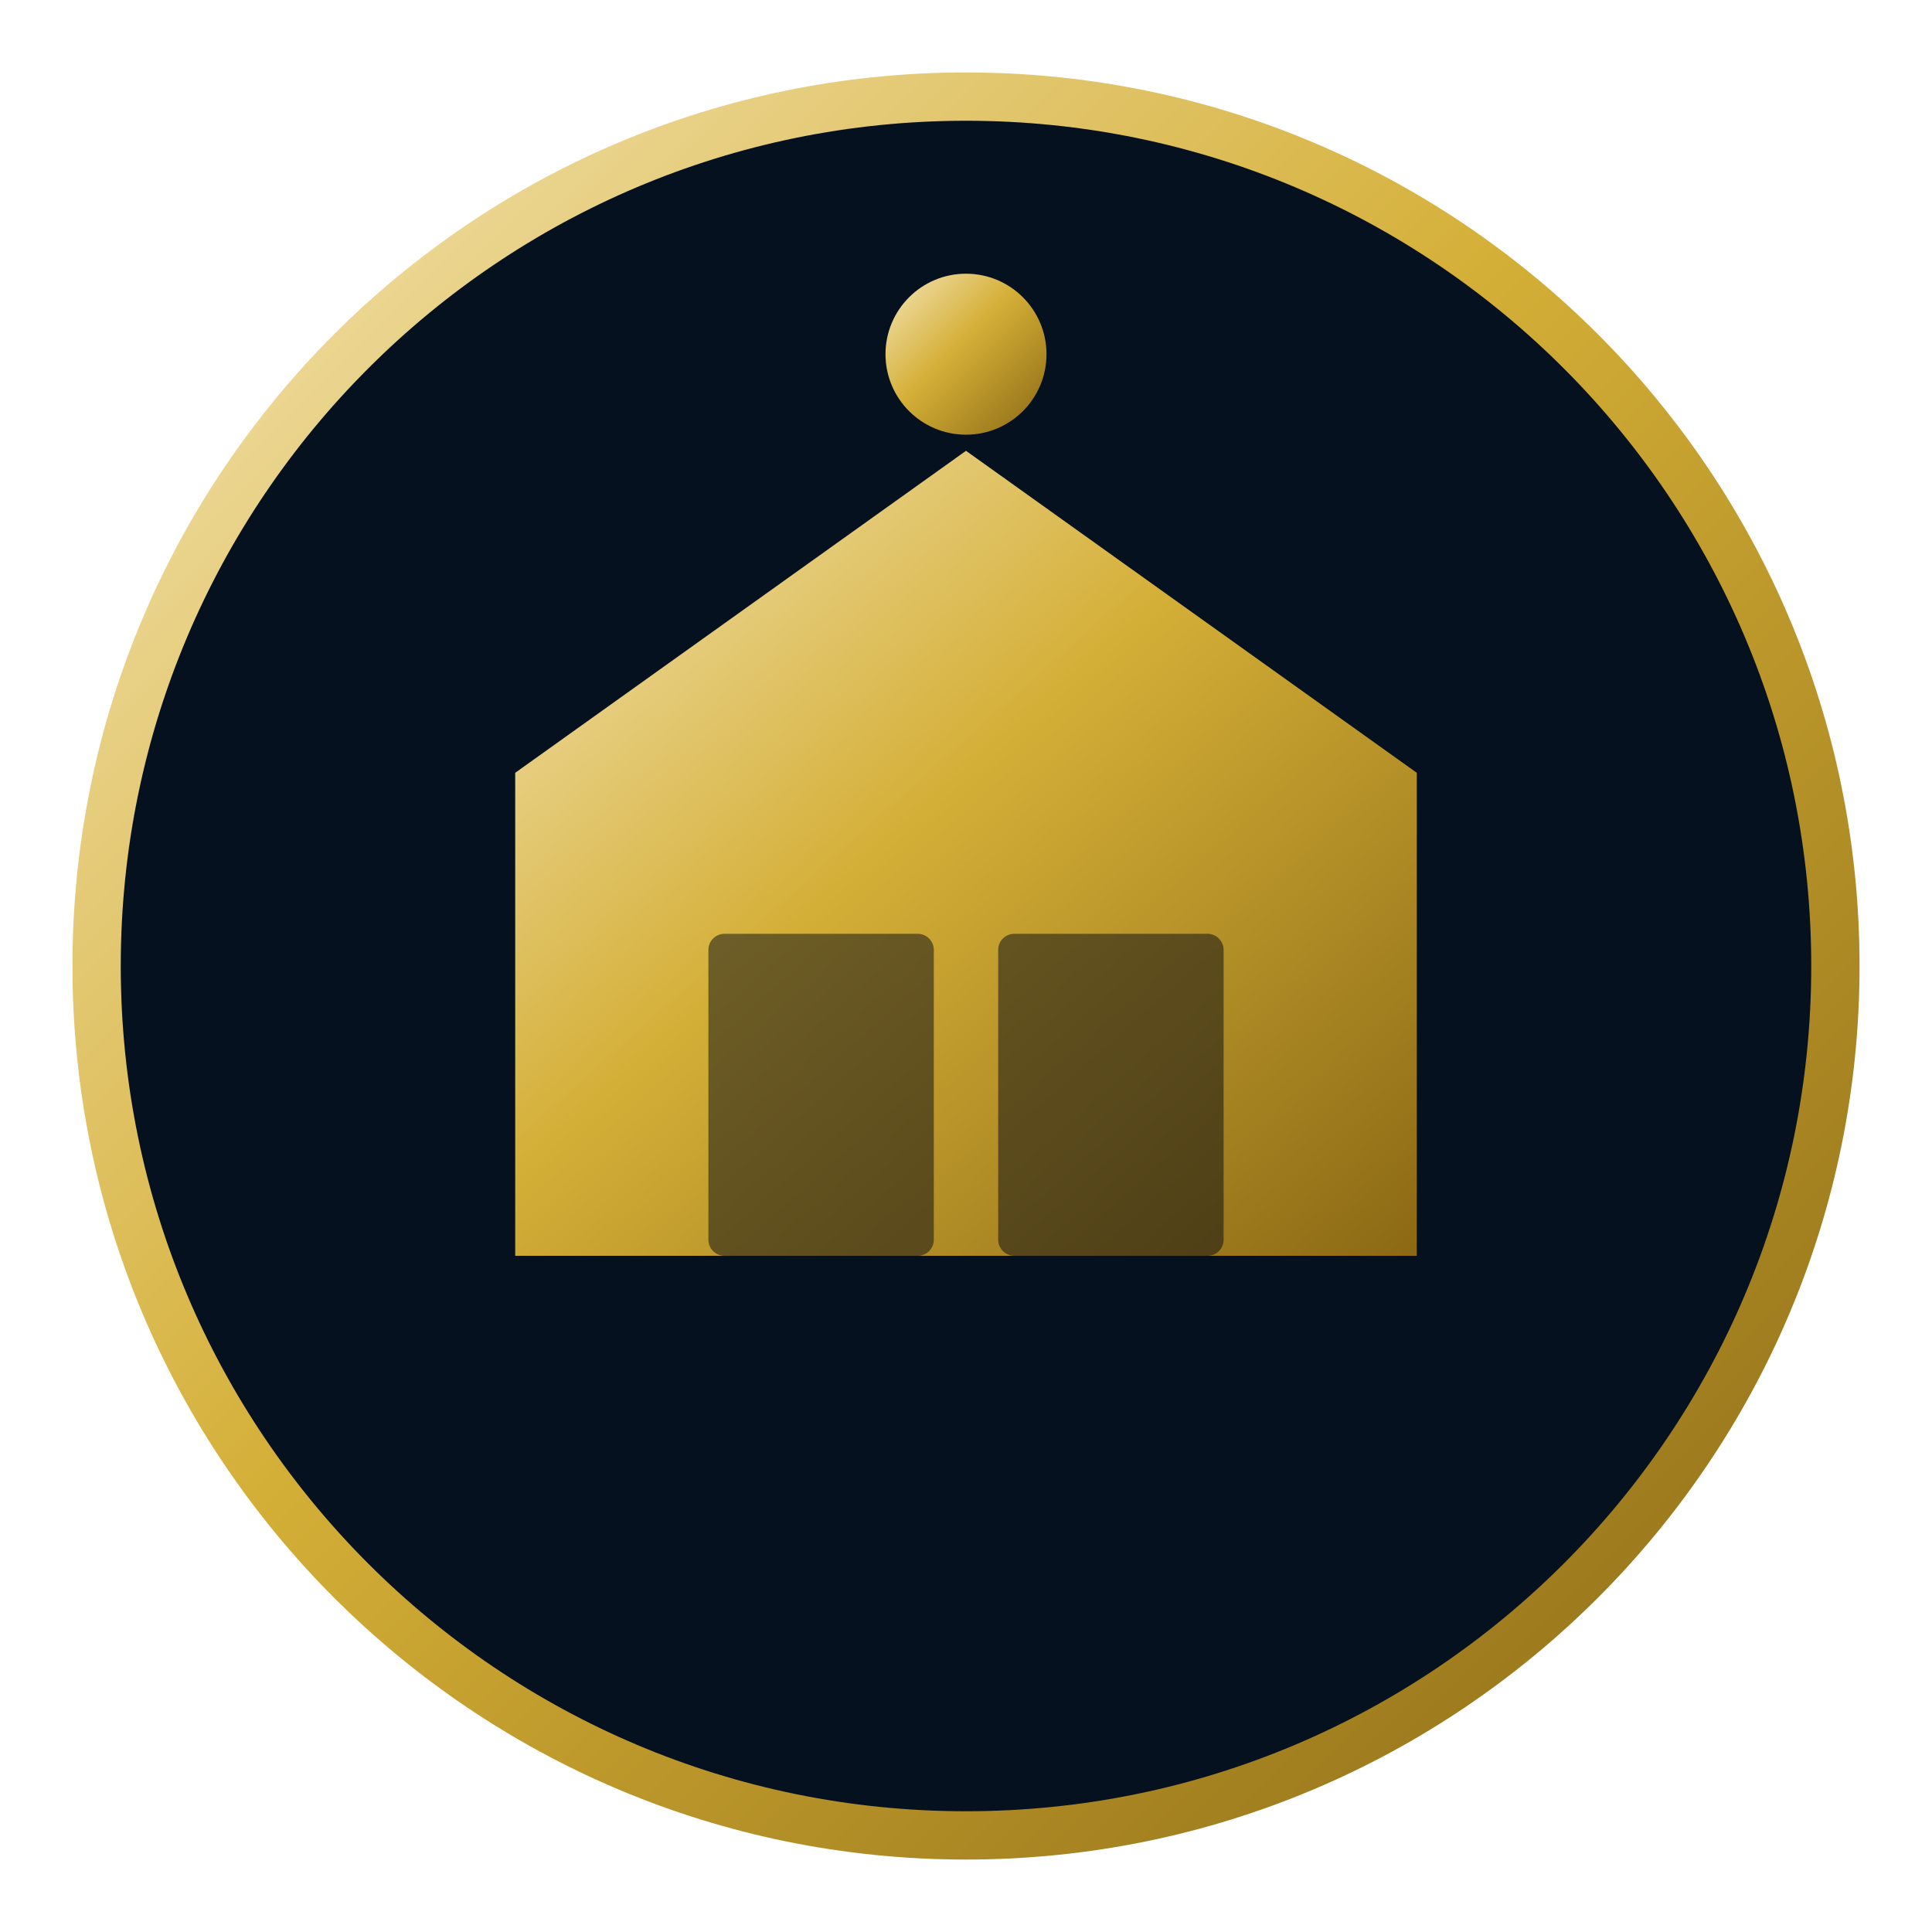
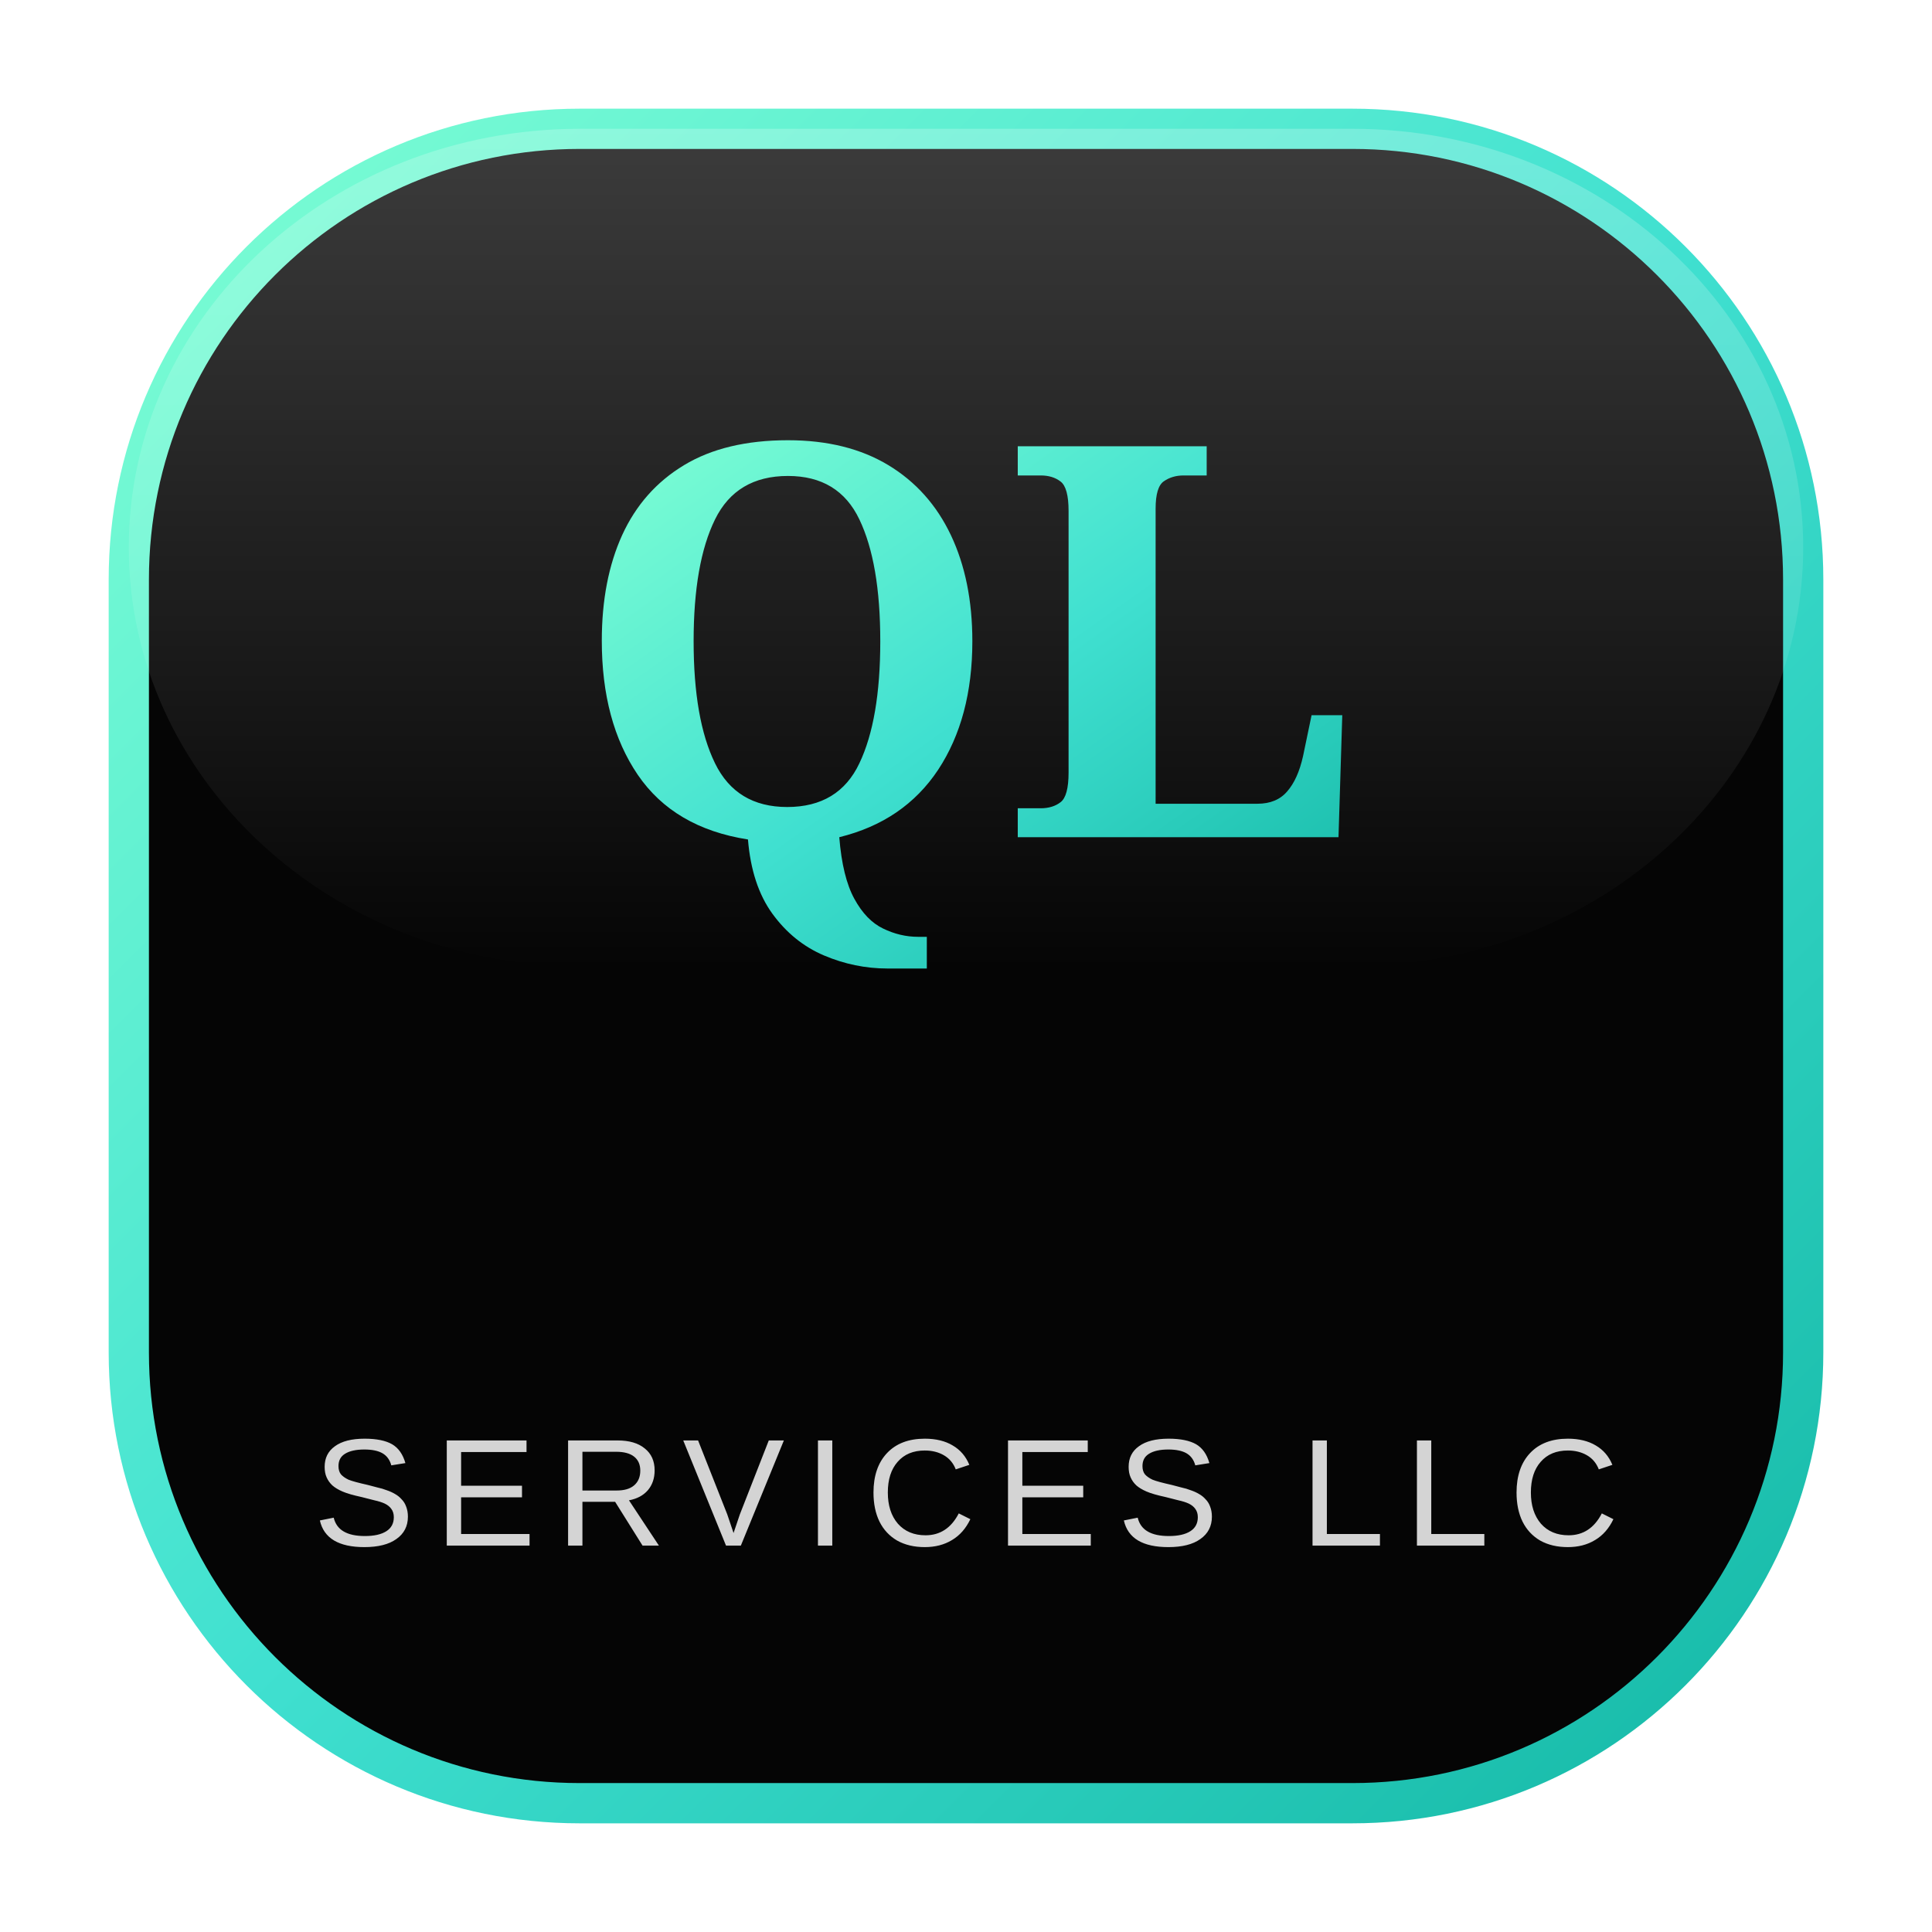
- <svg xmlns="http://www.w3.org/2000/svg" viewBox="0 0 120 120" role="img" aria-label="Launch Quality LLC">
+ <svg xmlns="http://www.w3.org/2000/svg" viewBox="0 0 120 120" role="img" aria-label="Quality Launch Services LLC">
  <defs>
-     <linearGradient id="g" x1="0%" y1="0%" x2="100%" y2="100%">
-       <stop offset="0%" style="stop-color:#f5e6b8" />
-       <stop offset="45%" style="stop-color:#d4af37" />
-       <stop offset="100%" style="stop-color:#8b6914" />
+     <linearGradient id="turq" x1="0%" y1="0%" x2="100%" y2="100%">
+       <stop offset="0%" style="stop-color:#7fffd4" />
+       <stop offset="50%" style="stop-color:#40e0d0" />
+       <stop offset="100%" style="stop-color:#14b8a6" />
+     </linearGradient>
+     <linearGradient id="shine" x1="0%" y1="0%" x2="0%" y2="100%">
+       <stop offset="0%" style="stop-color:#ffffff" stop-opacity="0.22" />
+       <stop offset="100%" style="stop-color:#ffffff" stop-opacity="0" />
    </linearGradient>
  </defs>
-   <circle cx="60" cy="60" r="54" fill="#061120" stroke="url(#g)" stroke-width="3" />
-   <path fill="url(#g)" d="M60 28 L88 48 V78 H32 V48 Z" />
-   <rect x="44" y="58" width="14" height="20" rx="1" fill="#030712" opacity="0.5" />
-   <rect x="62" y="58" width="14" height="20" rx="1" fill="#030712" opacity="0.5" />
-   <circle cx="60" cy="22" r="5" fill="url(#g)" />
+   <rect x="8" y="8" width="104" height="104" rx="28" fill="#050505" stroke="url(#turq)" stroke-width="2.5" />
+   <rect x="8" y="8" width="104" height="52" rx="28" fill="url(#shine)" />
+   <text x="60" y="52" text-anchor="middle" fill="url(#turq)" font-family="Cormorant Garamond, Georgia, serif" font-size="34" font-weight="700">QL</text>
+   <path d="M28 78 H92" stroke="url(#turq)" stroke-width="1.5" opacity="0.55" />
+   <text x="60" y="96" text-anchor="middle" fill="#d4d4d4" font-family="Outfit, Arial, sans-serif" font-size="9.5" letter-spacing="1.2">SERVICES LLC</text>
</svg>
